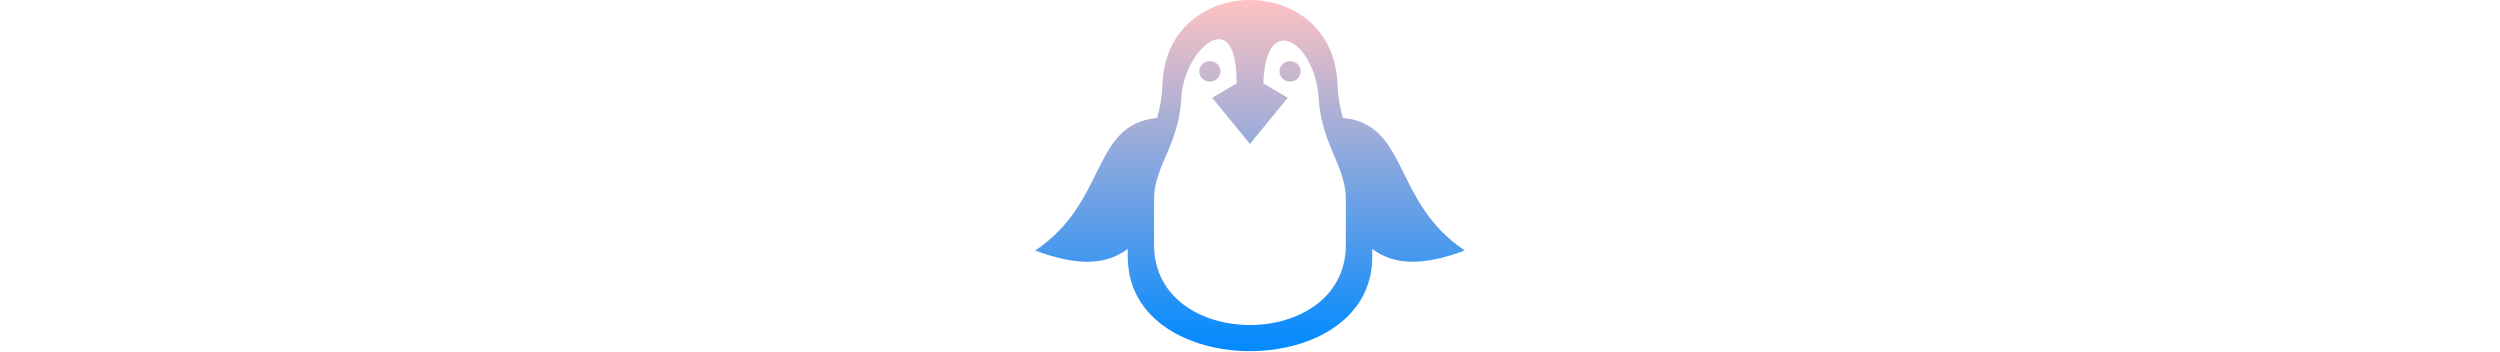
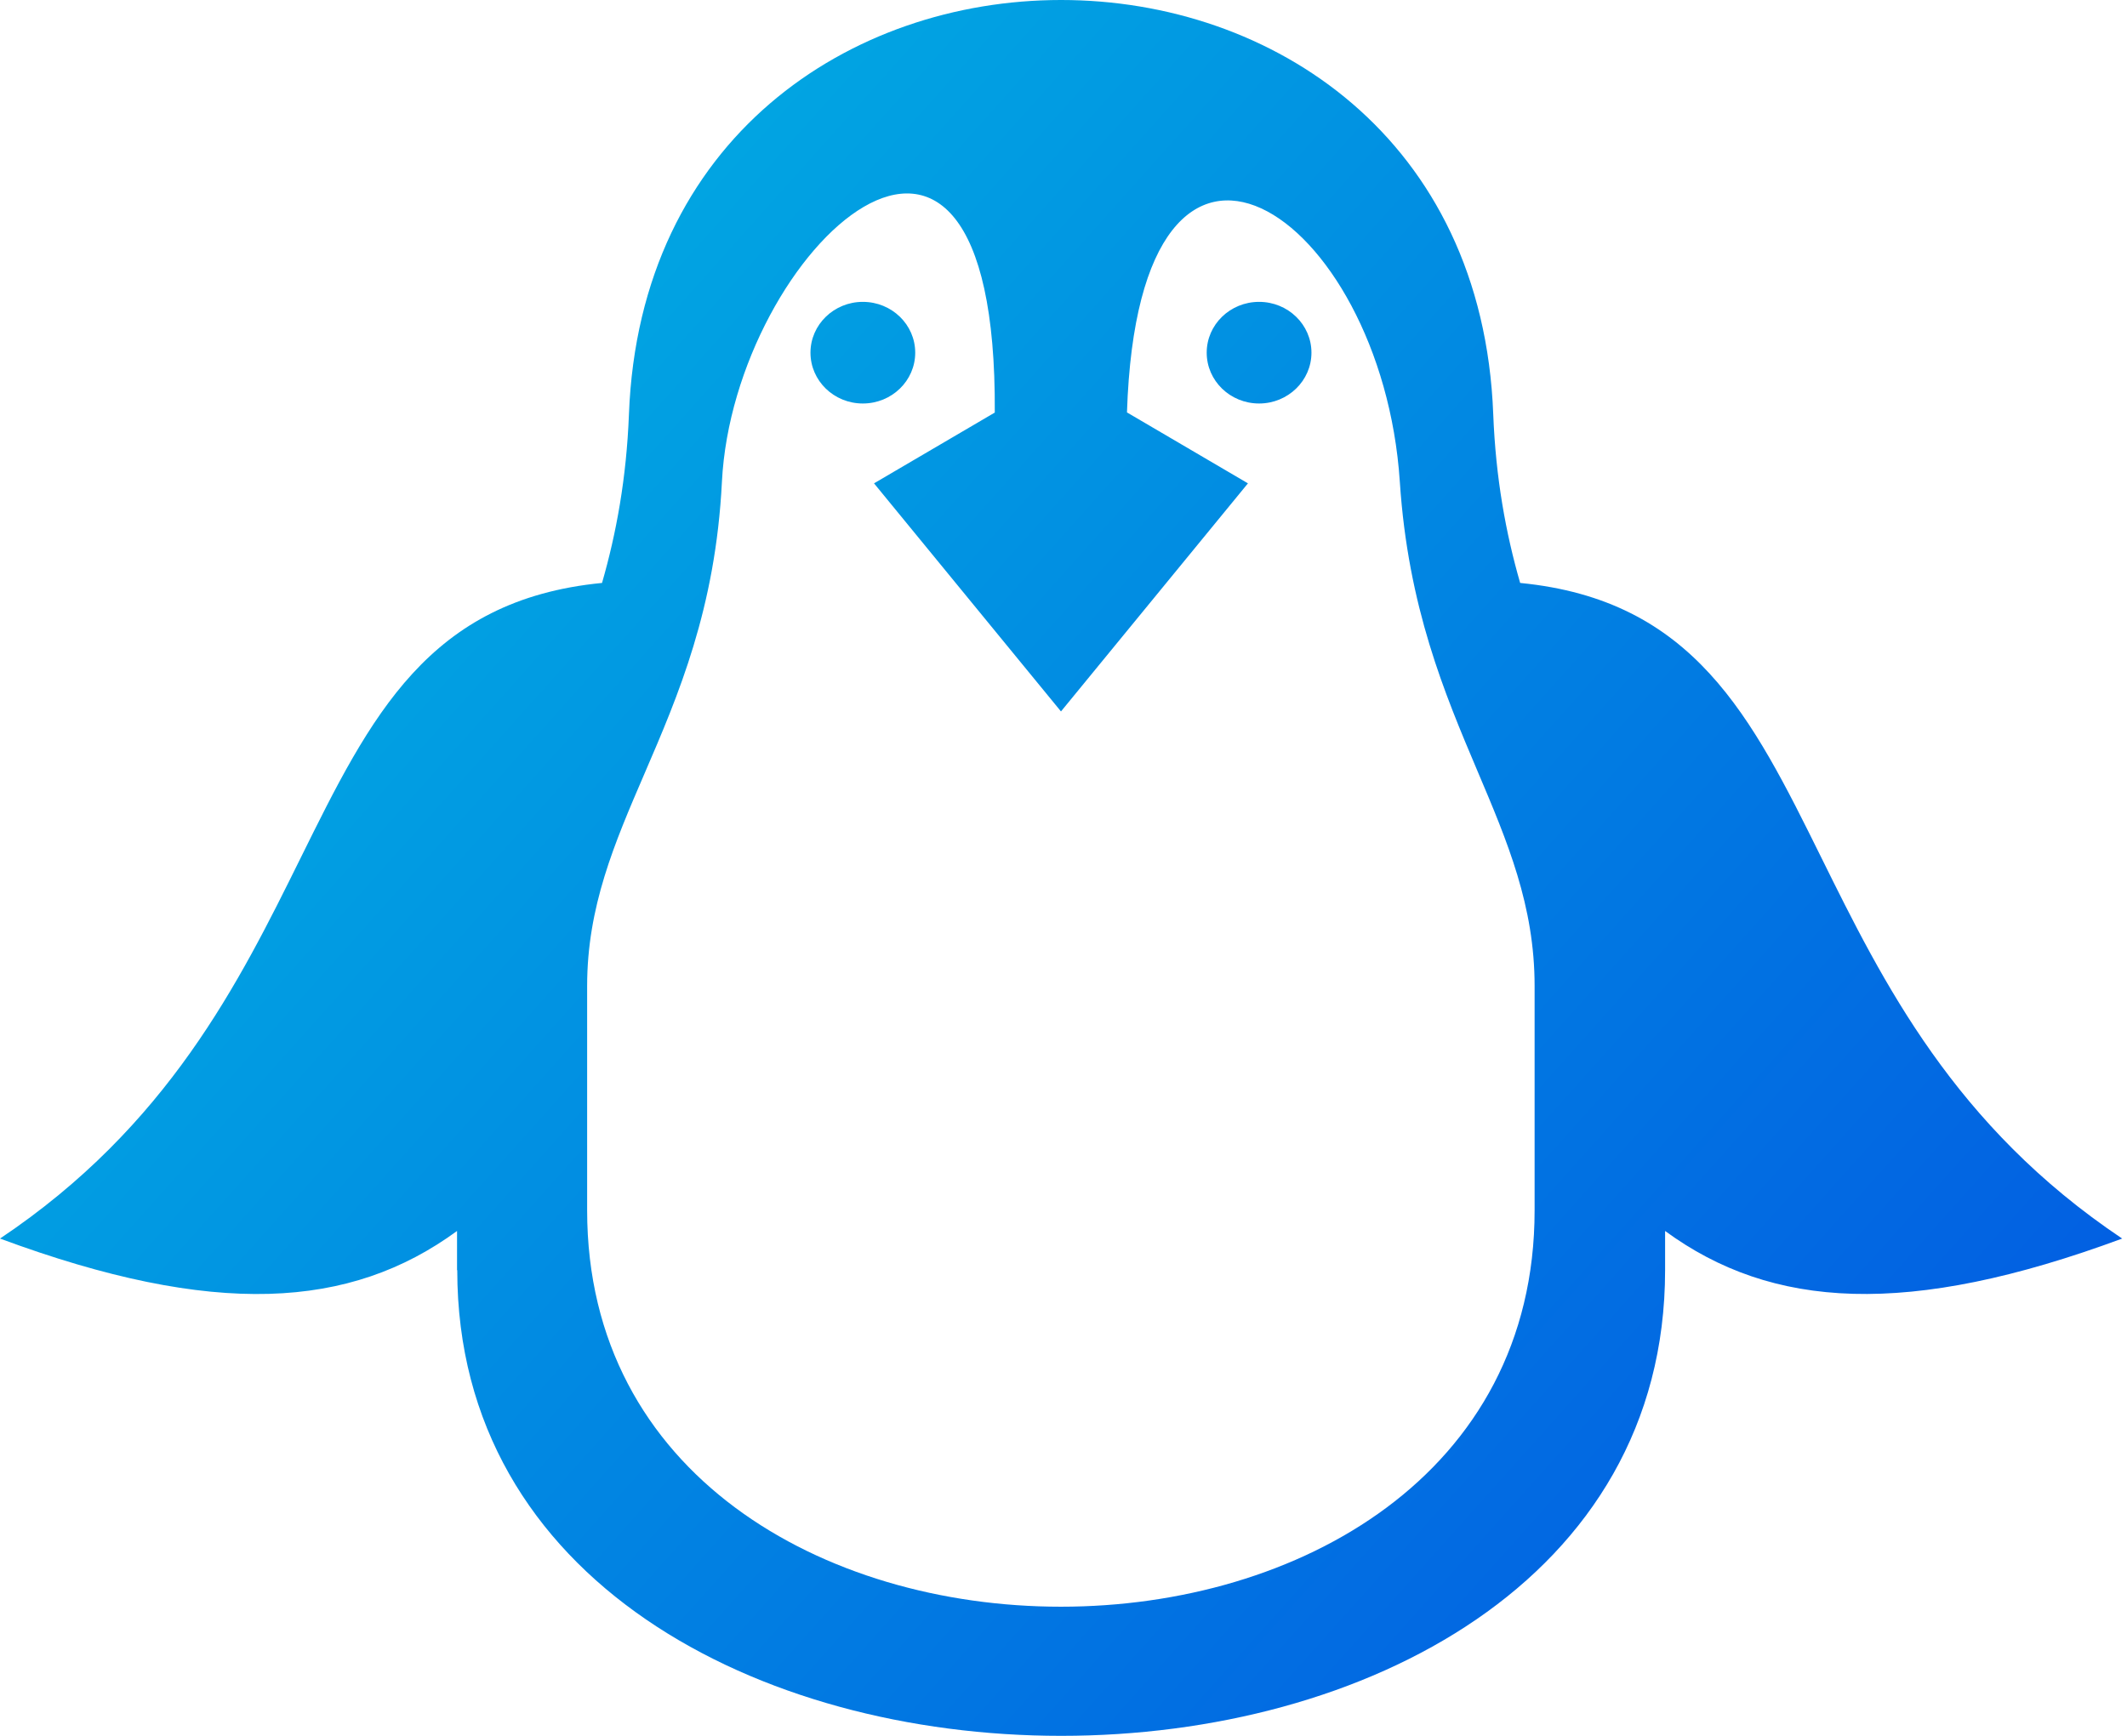
- <svg xmlns="http://www.w3.org/2000/svg" width="356" height="50" viewBox="0 0 356 291">
+ <svg xmlns="http://www.w3.org/2000/svg" width="49" height="40" viewBox="0 0 49 40" fill="none">
+   <path fill-rule="evenodd" clip-rule="evenodd" d="M10.529 28.366V29.269H10.534C10.534 43.577 38.359 43.577 38.359 29.269V28.366C40.819 30.166 43.947 30.37 48.889 28.541C45.017 25.948 43.379 22.635 41.961 19.768C40.349 16.508 39.023 13.825 35.02 13.433C34.691 12.292 34.457 11.019 34.4 9.546C33.915 -3.182 14.974 -3.182 14.489 9.546C14.432 11.019 14.198 12.292 13.869 13.433C9.866 13.823 8.539 16.507 6.927 19.768C5.51 22.635 3.872 25.948 0 28.541C4.942 30.372 8.07 30.166 10.529 28.366ZM21.084 8.127C21.084 7.48 20.544 6.956 19.877 6.956C19.213 6.956 18.671 7.48 18.671 8.127C18.671 8.774 19.211 9.298 19.877 9.298C20.544 9.298 21.084 8.774 21.084 8.127ZM29.006 6.956C29.672 6.956 30.212 7.48 30.212 8.127C30.212 8.774 29.67 9.298 29.006 9.298C28.339 9.298 27.799 8.774 27.799 8.127C27.799 7.48 28.339 6.956 29.006 6.956ZM28.749 11.138L25.965 9.505L25.962 9.507C26.236 1.035 31.841 4.899 32.248 11.103C32.439 13.995 33.28 15.98 34.038 17.77C34.73 19.401 35.353 20.872 35.353 22.721V27.89C35.353 40.069 13.526 40.069 13.526 27.89V22.721C13.526 20.894 14.153 19.438 14.846 17.83C15.624 16.025 16.484 14.029 16.631 11.103C16.901 5.745 22.976 0.097 22.917 9.507L20.135 11.138L24.442 16.394L28.749 11.138Z" fill="url(#paint0_linear)" />
  <defs>
-     <linearGradient id="kiira-a" x1="50%" x2="50%" y1="0%" y2="100%">
-       <stop offset="0%" stop-color="#FFC2C2" />
-       <stop offset="100%" stop-color="#0089FF" />
+     <linearGradient id="paint0_linear" x1="48.889" y1="40" x2="0.522" y2="-3.317" gradientUnits="userSpaceOnUse">
+       <stop stop-color="#0253E2" />
+       <stop offset="1" stop-color="#00C0E2" />
    </linearGradient>
  </defs>
-   <path fill="url(#kiira-a)" d="M76.673,212.933 L76.673,206.366 C58.765,219.455 35.985,220.959 0,207.632 C60.254,167.323 46.216,103.066 100.989,97.722 C103.385,89.428 105.09,80.165 105.504,69.444 C109.037,-23.148 246.965,-23.148 250.496,69.444 C250.91,80.165 252.615,89.428 255.011,97.722 C309.784,103.082 295.743,167.323 356,207.632 C320.013,220.944 297.237,219.455 279.327,206.366 L279.327,212.933 C279.327,317.022 76.708,317.022 76.708,212.933 L76.673,212.933 Z M144.744,50.607 C149.597,50.607 153.529,54.419 153.529,59.125 C153.529,63.83 149.597,67.642 144.744,67.642 C139.89,67.642 135.958,63.83 135.958,59.125 C135.958,54.419 139.905,50.607 144.744,50.607 Z M211.218,50.607 C216.071,50.607 220.003,54.419 220.003,59.125 C220.003,63.83 216.056,67.642 211.218,67.642 C206.364,67.642 202.432,63.83 202.432,59.125 C202.432,54.419 206.364,50.607 211.218,50.607 Z M189.07,69.146 L209.344,81.029 L177.98,119.268 L146.616,81.029 L166.875,69.161 C167.305,0.708 123.069,41.792 121.103,80.776 C119.075,121.028 98.494,137.081 98.494,165.298 L98.494,202.898 C98.494,291.498 257.432,291.498 257.432,202.898 L257.432,165.298 C257.432,137.08 237.481,120.998 234.823,80.776 C231.859,35.641 191.049,7.527 189.051,69.161 L189.07,69.146 Z" />
</svg>
